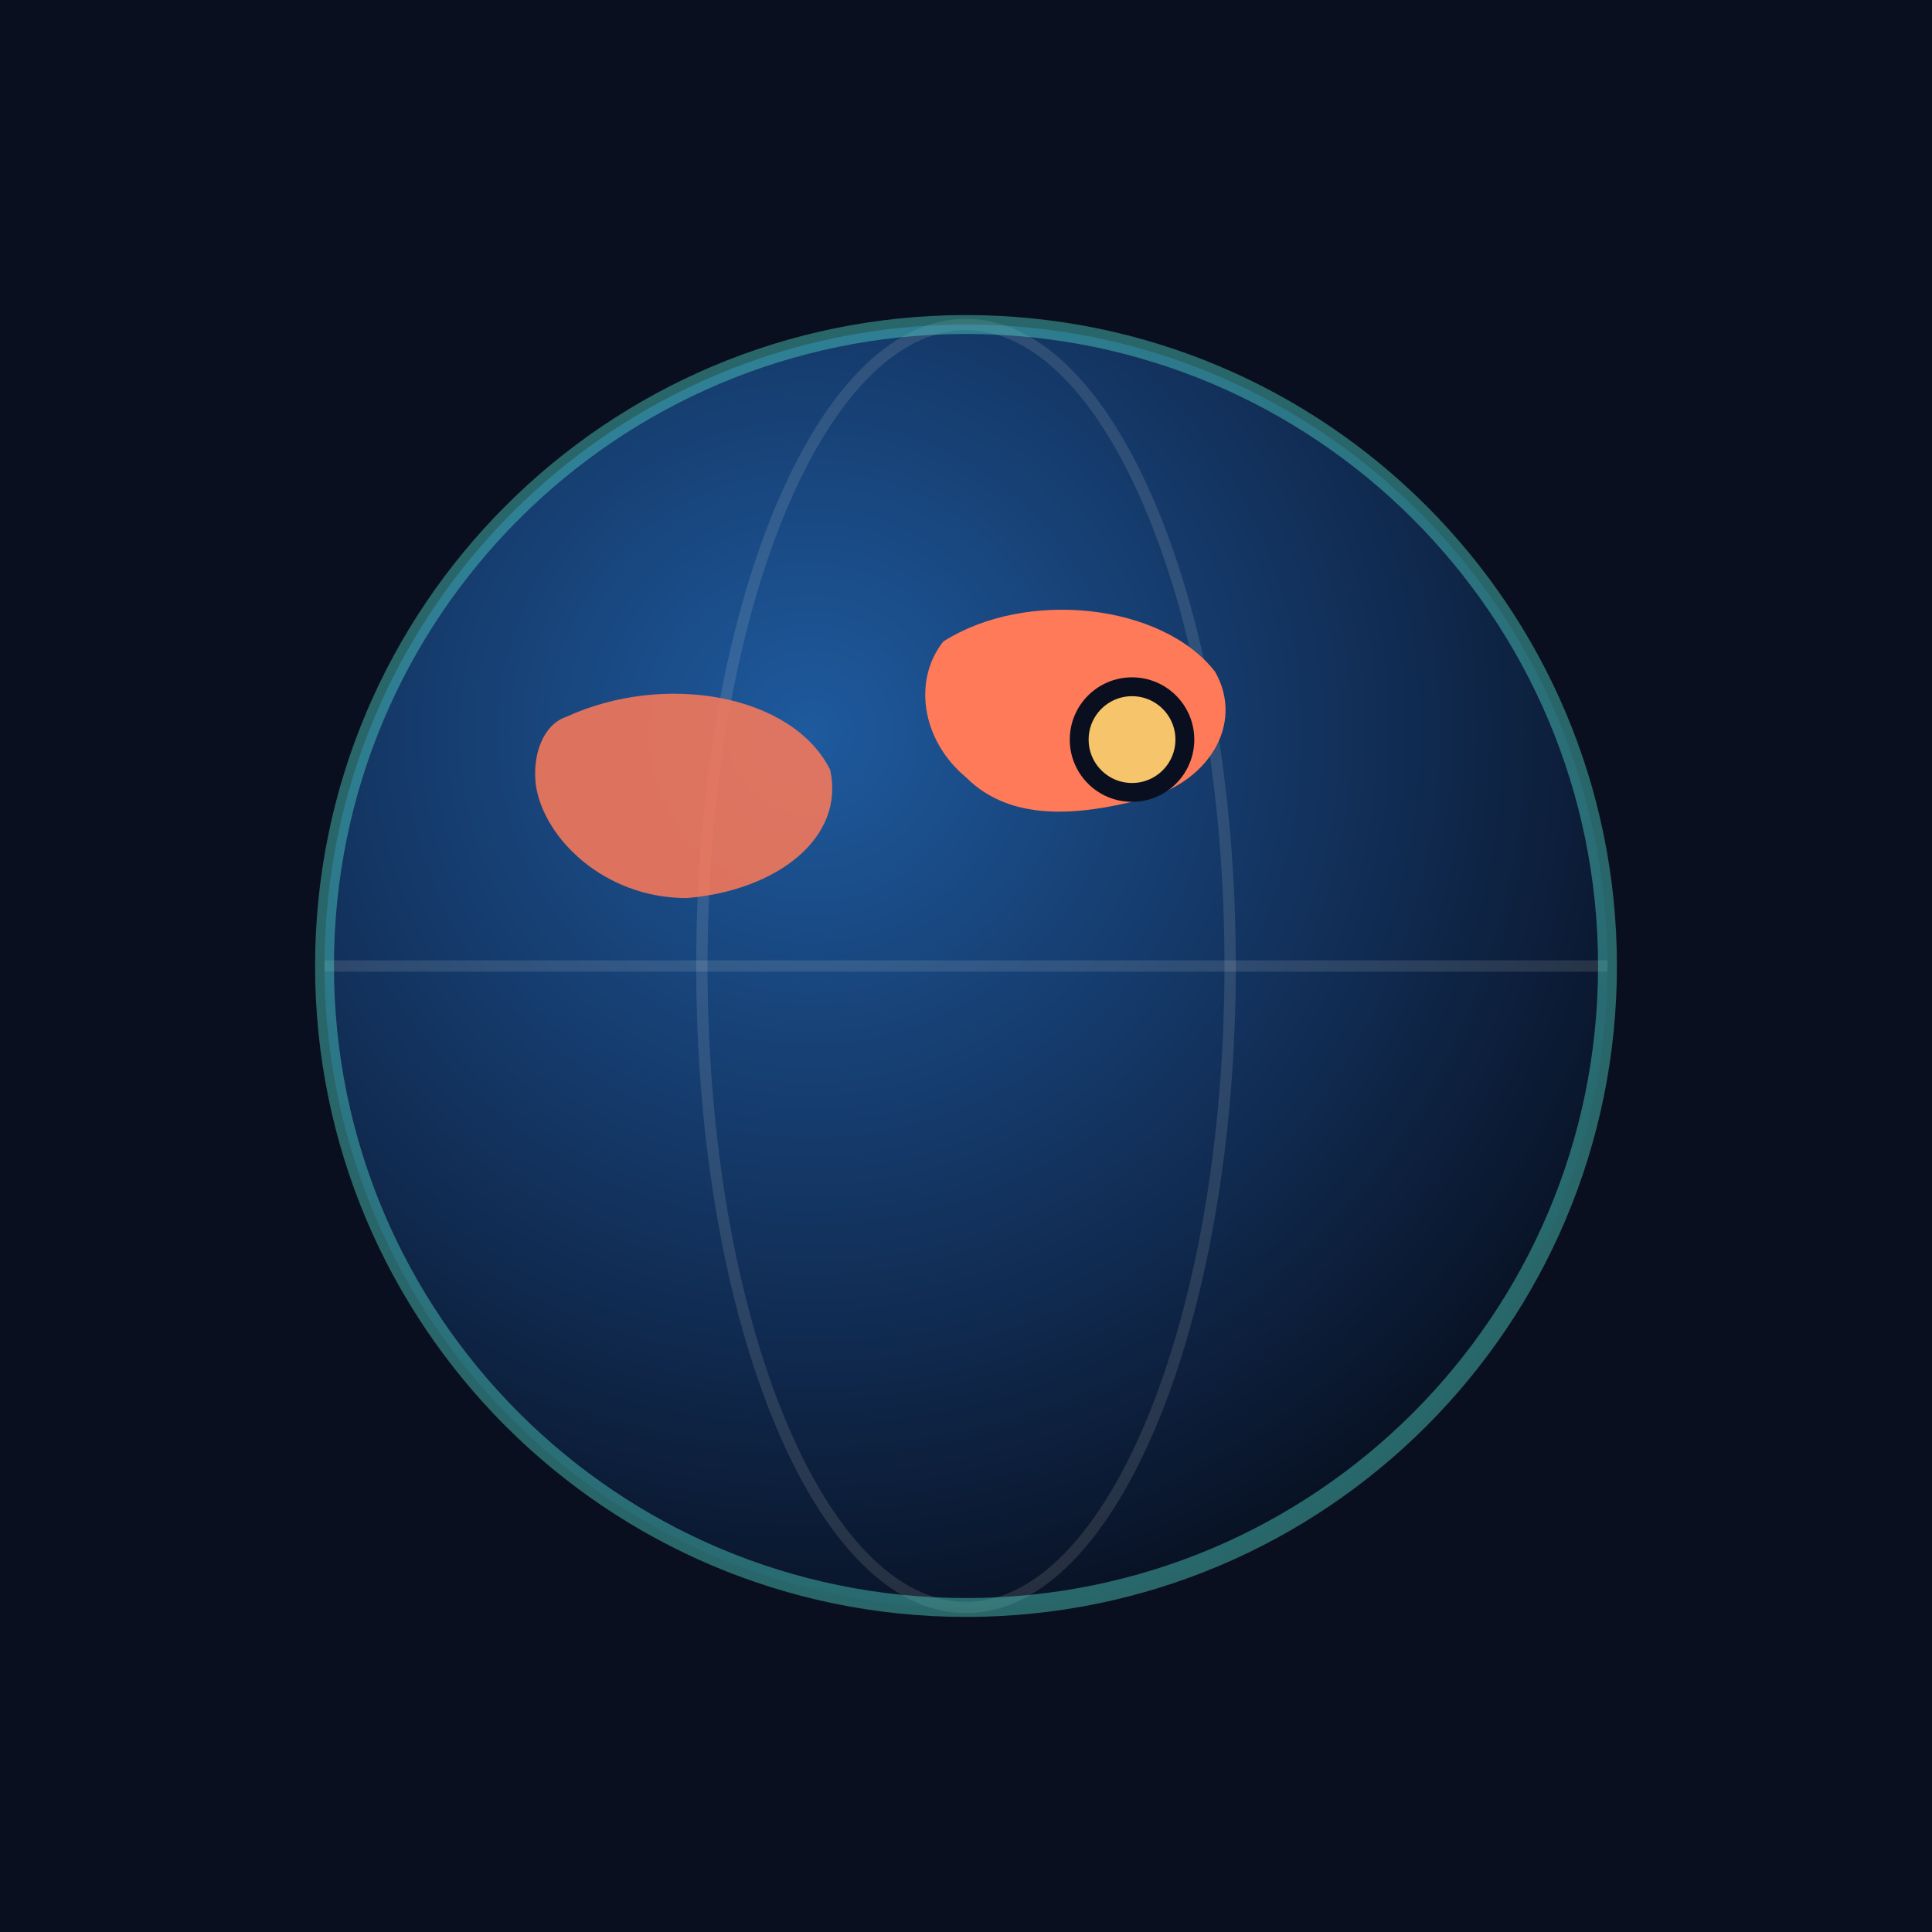
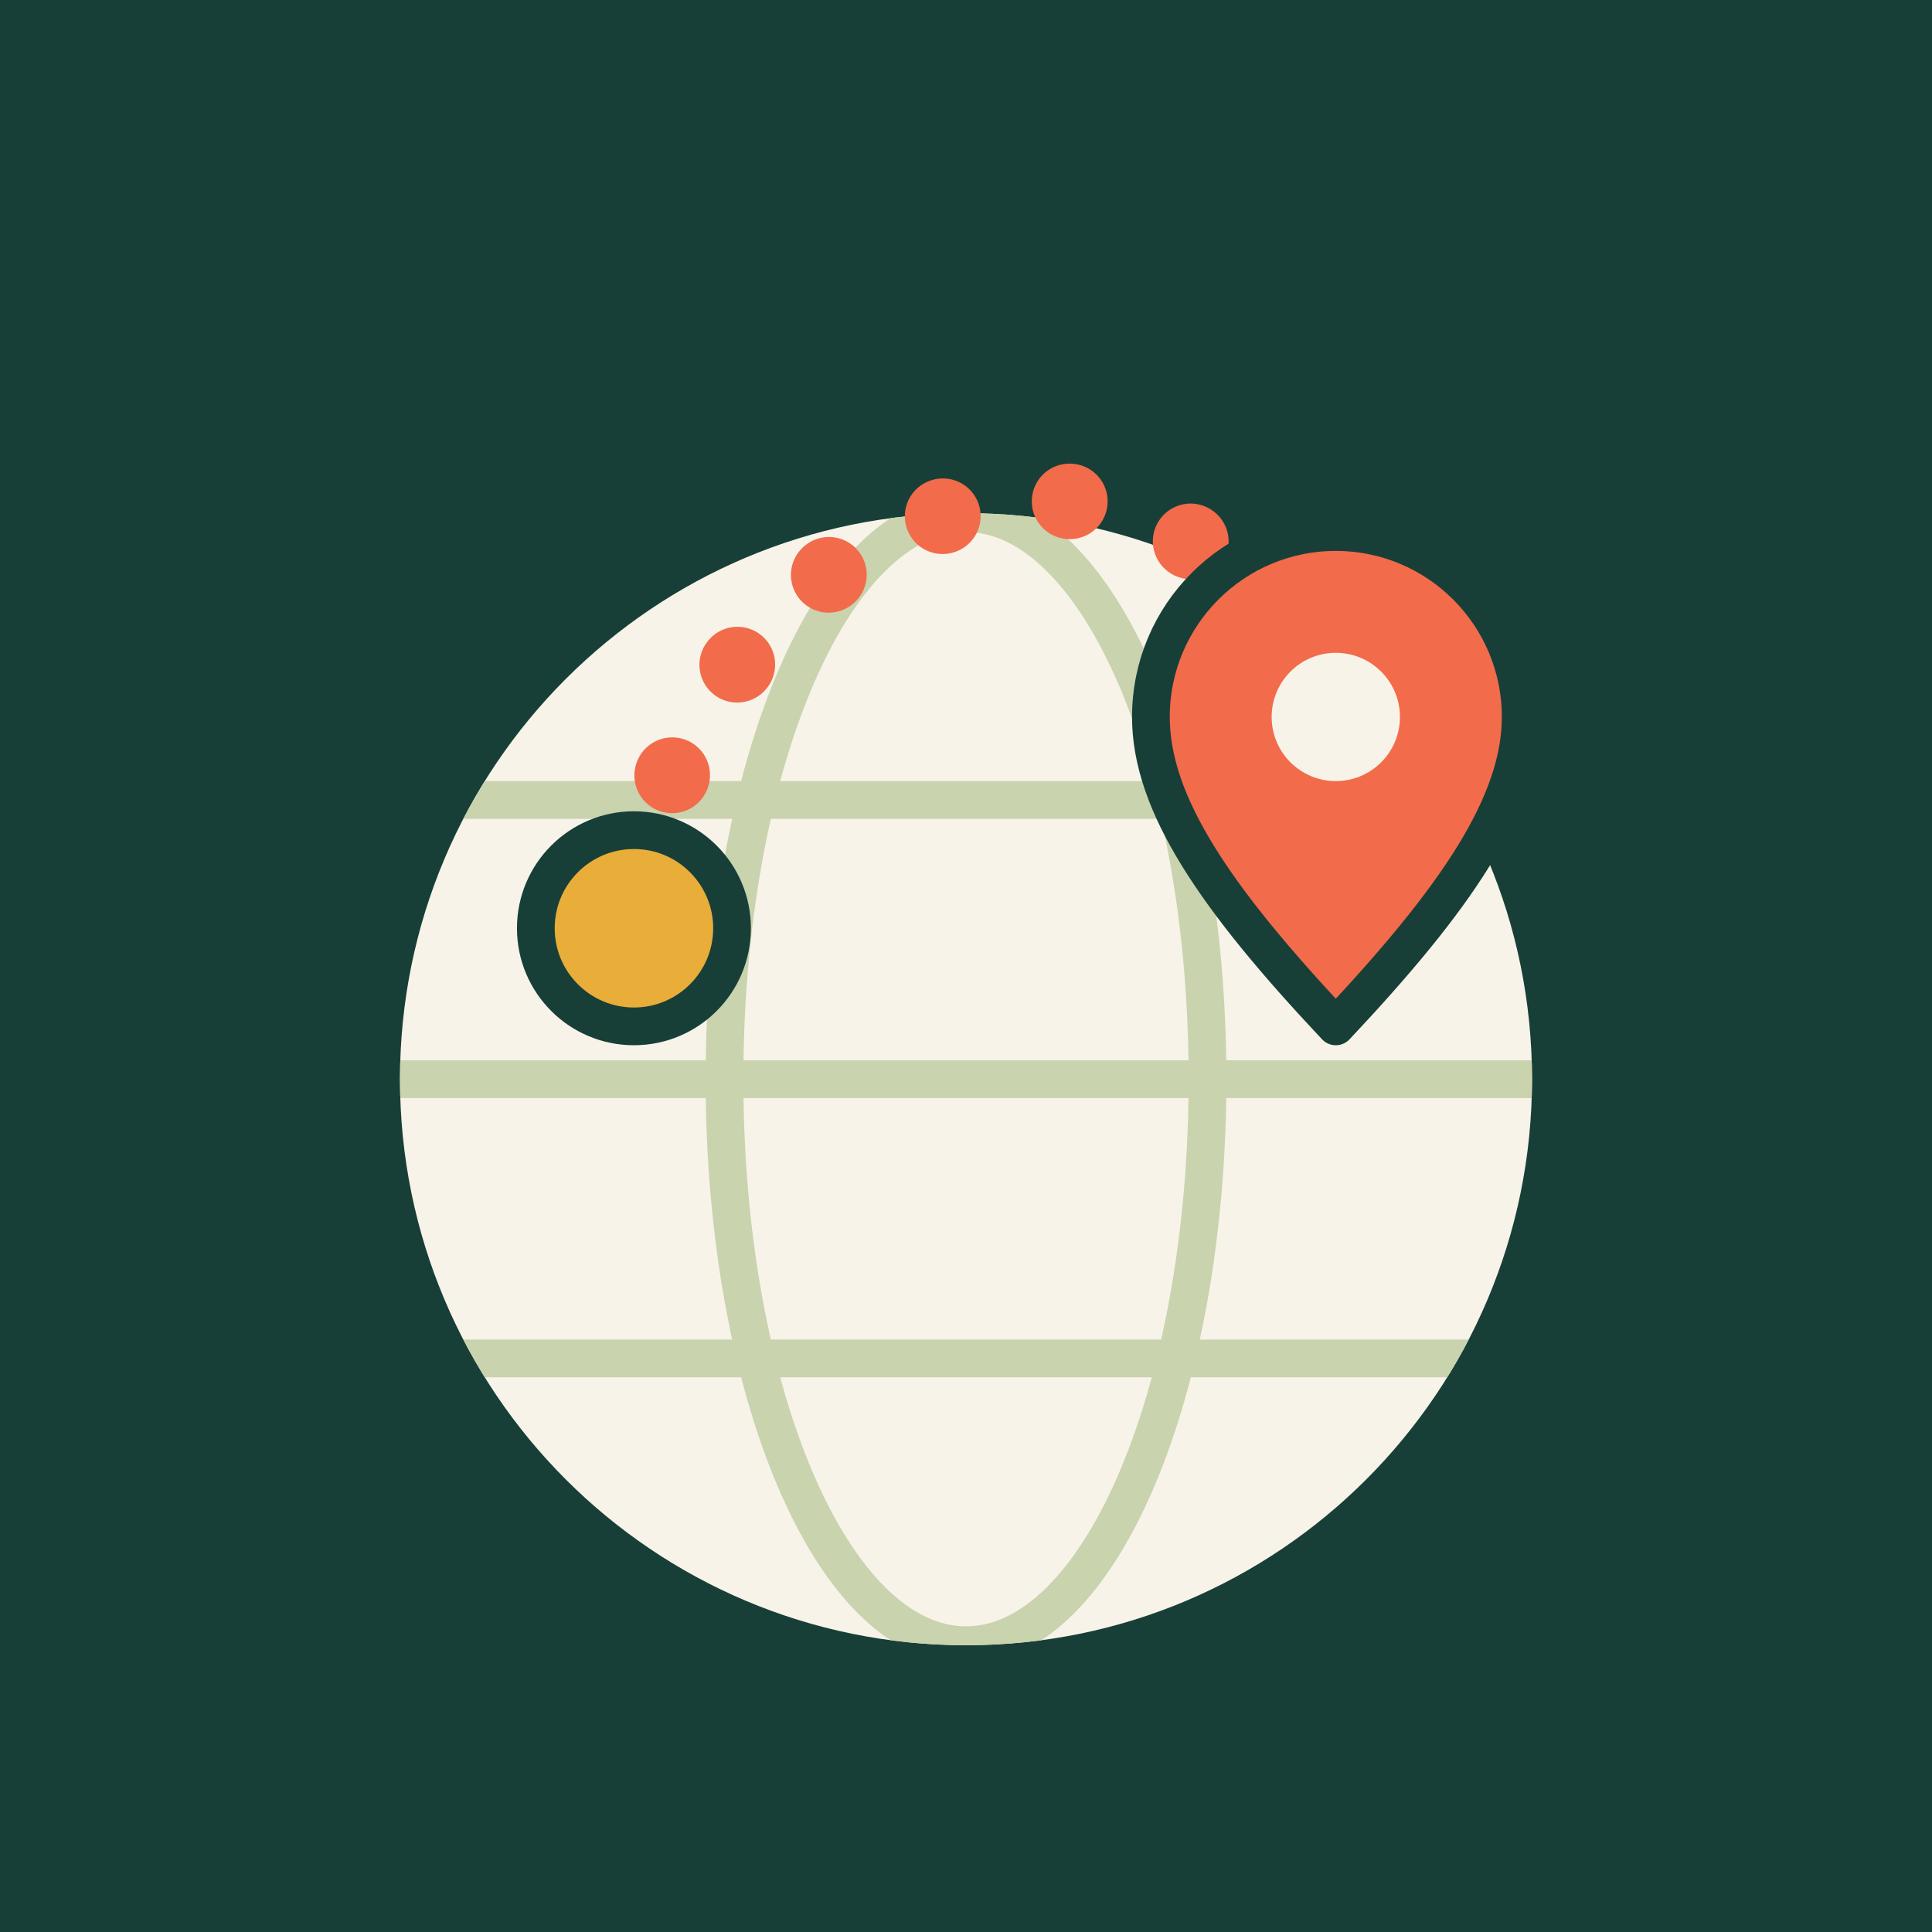
<svg xmlns="http://www.w3.org/2000/svg" viewBox="0 0 512 512">
  <defs>
-     <radialGradient id="o" cx="38%" cy="32%" r="75%">
-       <stop offset="0" stop-color="#1E5A9E" />
-       <stop offset="0.55" stop-color="#12305A" />
-       <stop offset="1" stop-color="#070D1C" />
-     </radialGradient>
+     <clipPath id="globe">
+       <circle cx="256" cy="286" r="150" />
+     </clipPath>
  </defs>
-   <rect width="512" height="512" fill="#0A0F1F" />
-   <circle cx="256" cy="256" r="170" fill="url(#o)" />
-   <g fill="none" stroke="#F5F1E8" stroke-opacity="0.12" stroke-width="3">
-     <ellipse cx="256" cy="256" rx="70" ry="170" />
-     <path d="M86 256h340" />
+   <rect width="512" height="512" fill="#183F37" />
+   <circle cx="256" cy="286" r="150" fill="#F7F3E9" />
+   <g clip-path="url(#globe)" fill="none" stroke="#C9D3AE" stroke-width="10" stroke-linecap="round">
+     <ellipse cx="256" cy="286" rx="64" ry="150" />
+     <path d="M90 286h332M90 212h332M90 360h332" />
  </g>
-   <path d="M250 170c22-14 58-10 72 8 8 14-2 30-20 34-16 4-34 6-46-6-12-10-14-26-6-36Z" fill="#FF7A59" />
-   <path d="M150 190c26-12 60-6 70 14 4 18-14 32-38 34-22 0-38-16-40-30-1-8 2-16 8-18Z" fill="#FF7A59" fill-opacity="0.85" />
-   <circle cx="300" cy="196" r="14" fill="#F6C46A" stroke="#0A0F1F" stroke-width="5" />
-   <circle cx="256" cy="256" r="170" fill="none" stroke="#4FD1C5" stroke-opacity="0.45" stroke-width="5" />
+   <path d="M168 238C192 118 330 92 354 204" fill="none" stroke="#F26B4B" stroke-width="20" stroke-linecap="round" stroke-dasharray="0.1 34" />
+   <circle cx="168" cy="246" r="26" fill="#E9AD3A" stroke="#183F37" stroke-width="10" />
+   <path d="M354 272c-32-34-49-59-49-82a49 49 0 0 1 98 0c0 23-17 48-49 82Z" fill="#F26B4B" stroke="#183F37" stroke-width="10" stroke-linejoin="round" />
+   <circle cx="354" cy="190" r="17" fill="#F7F3E9" />
</svg>
